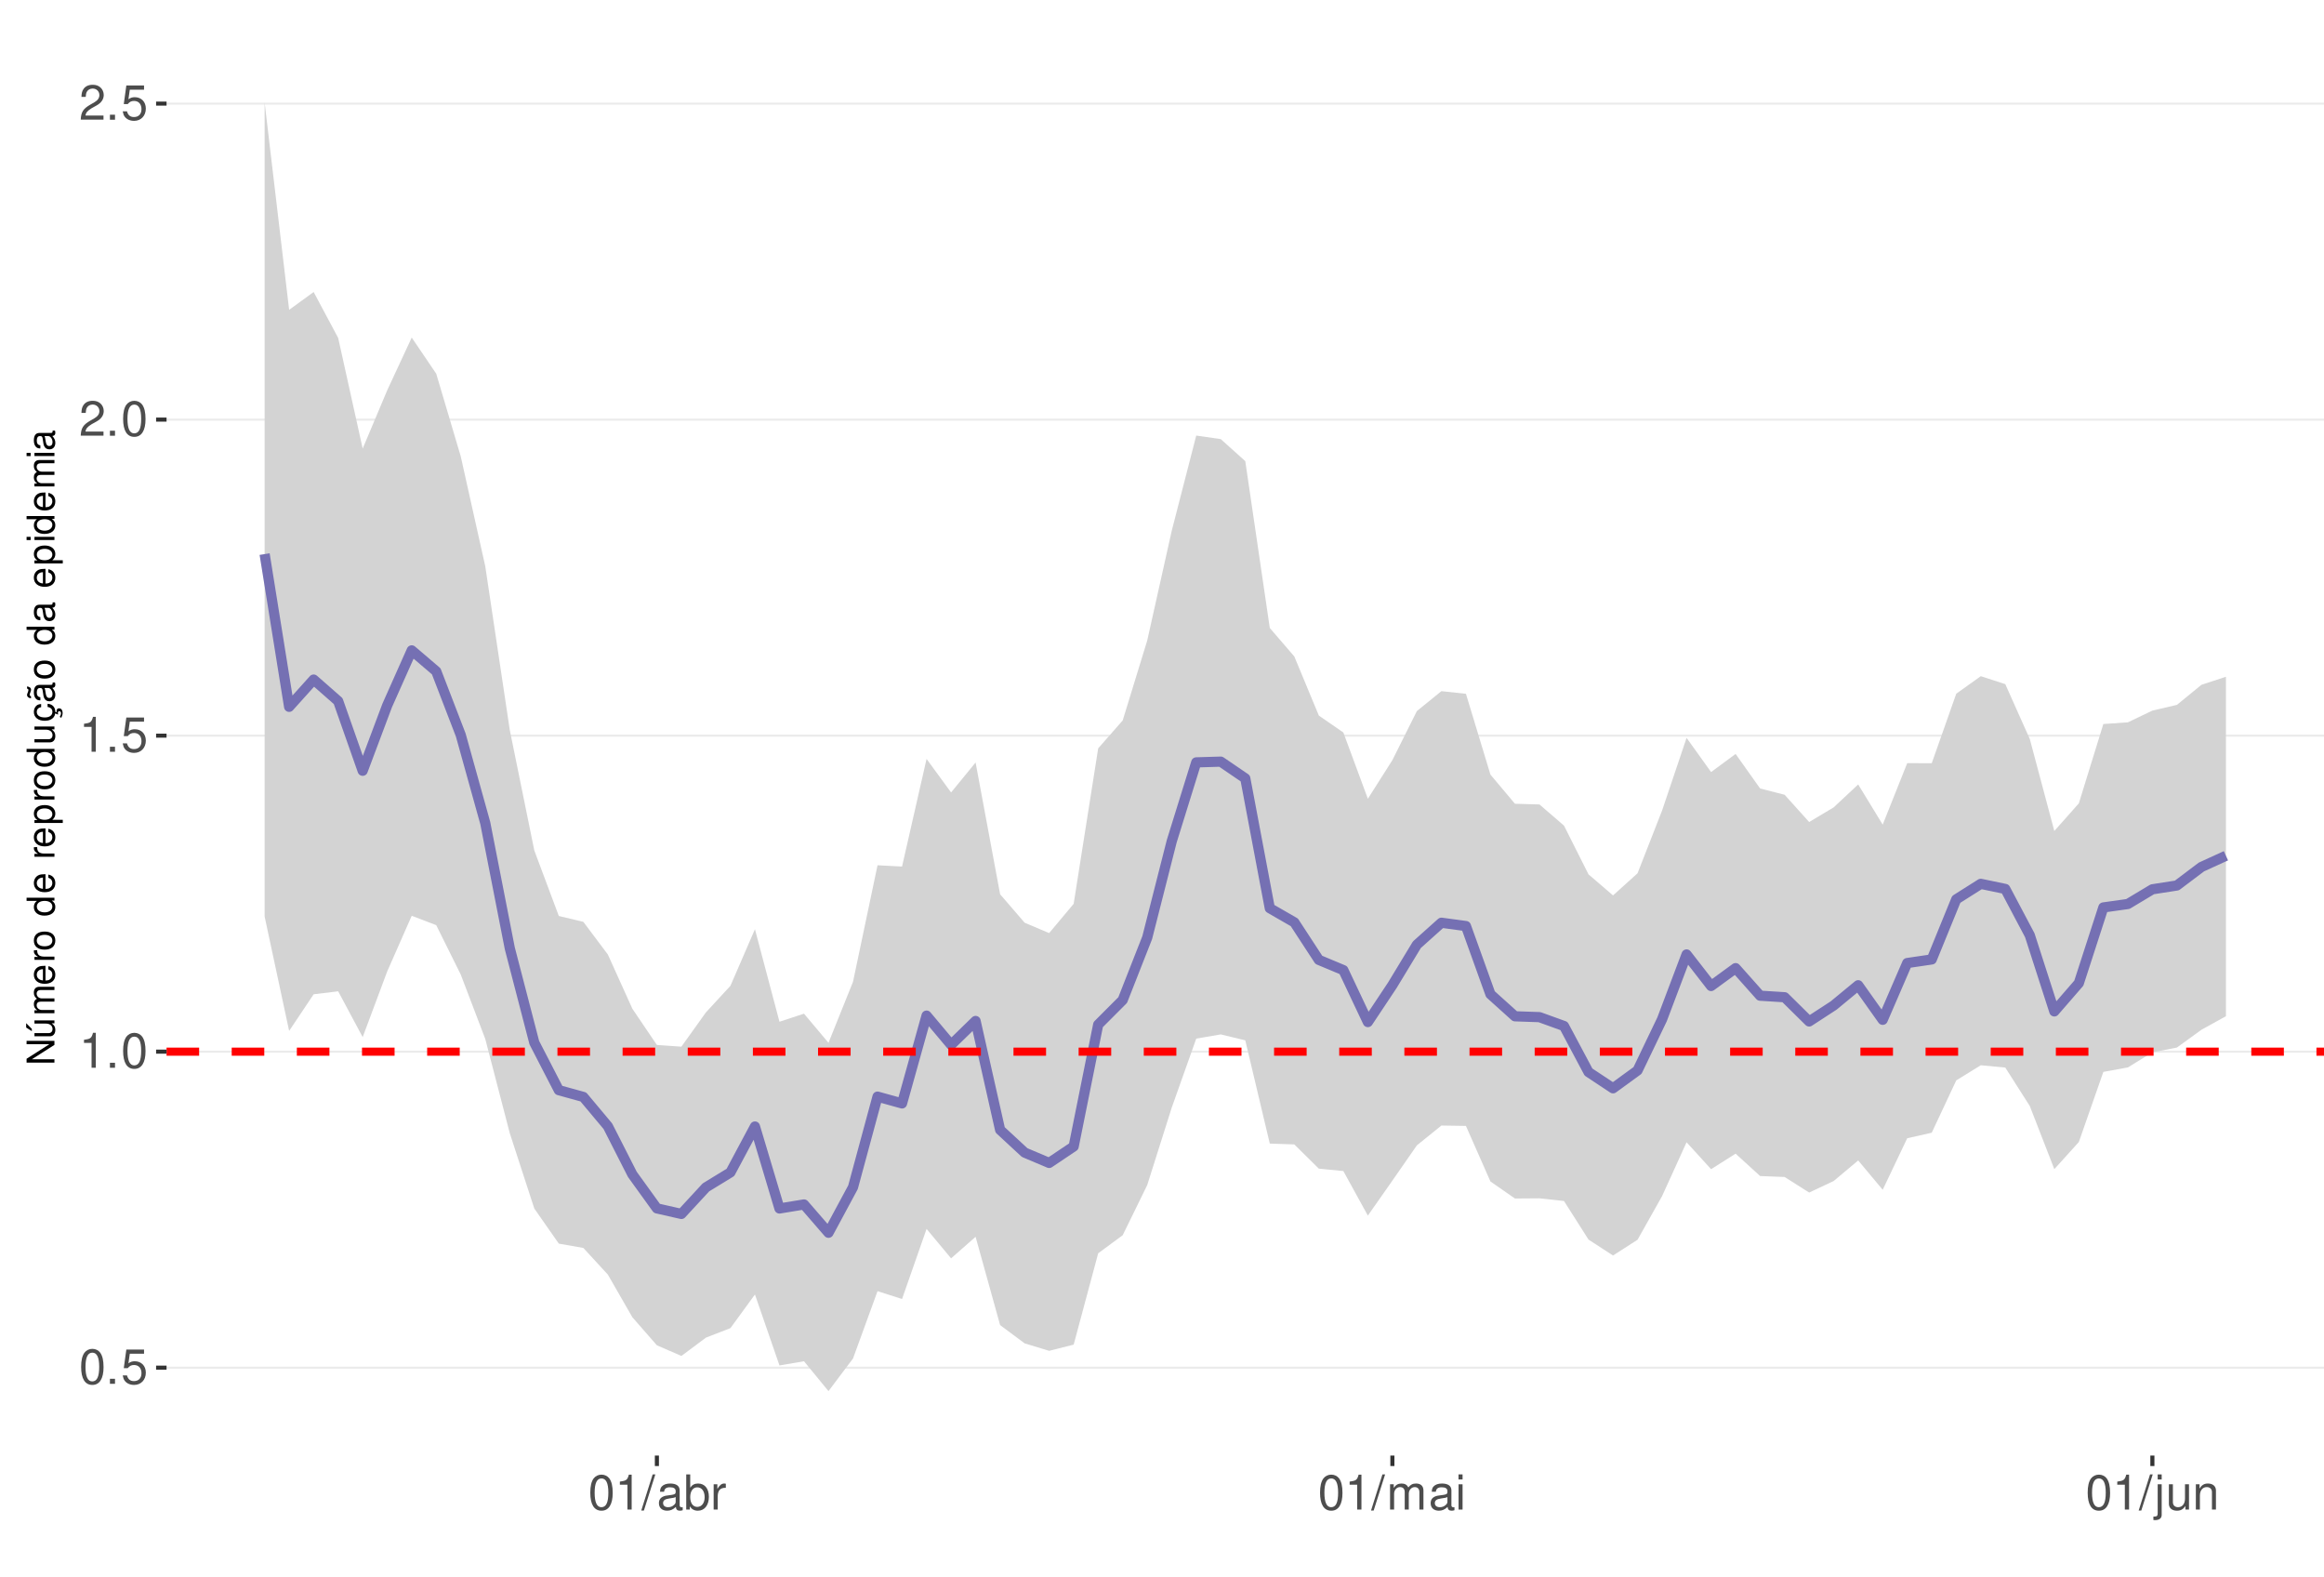
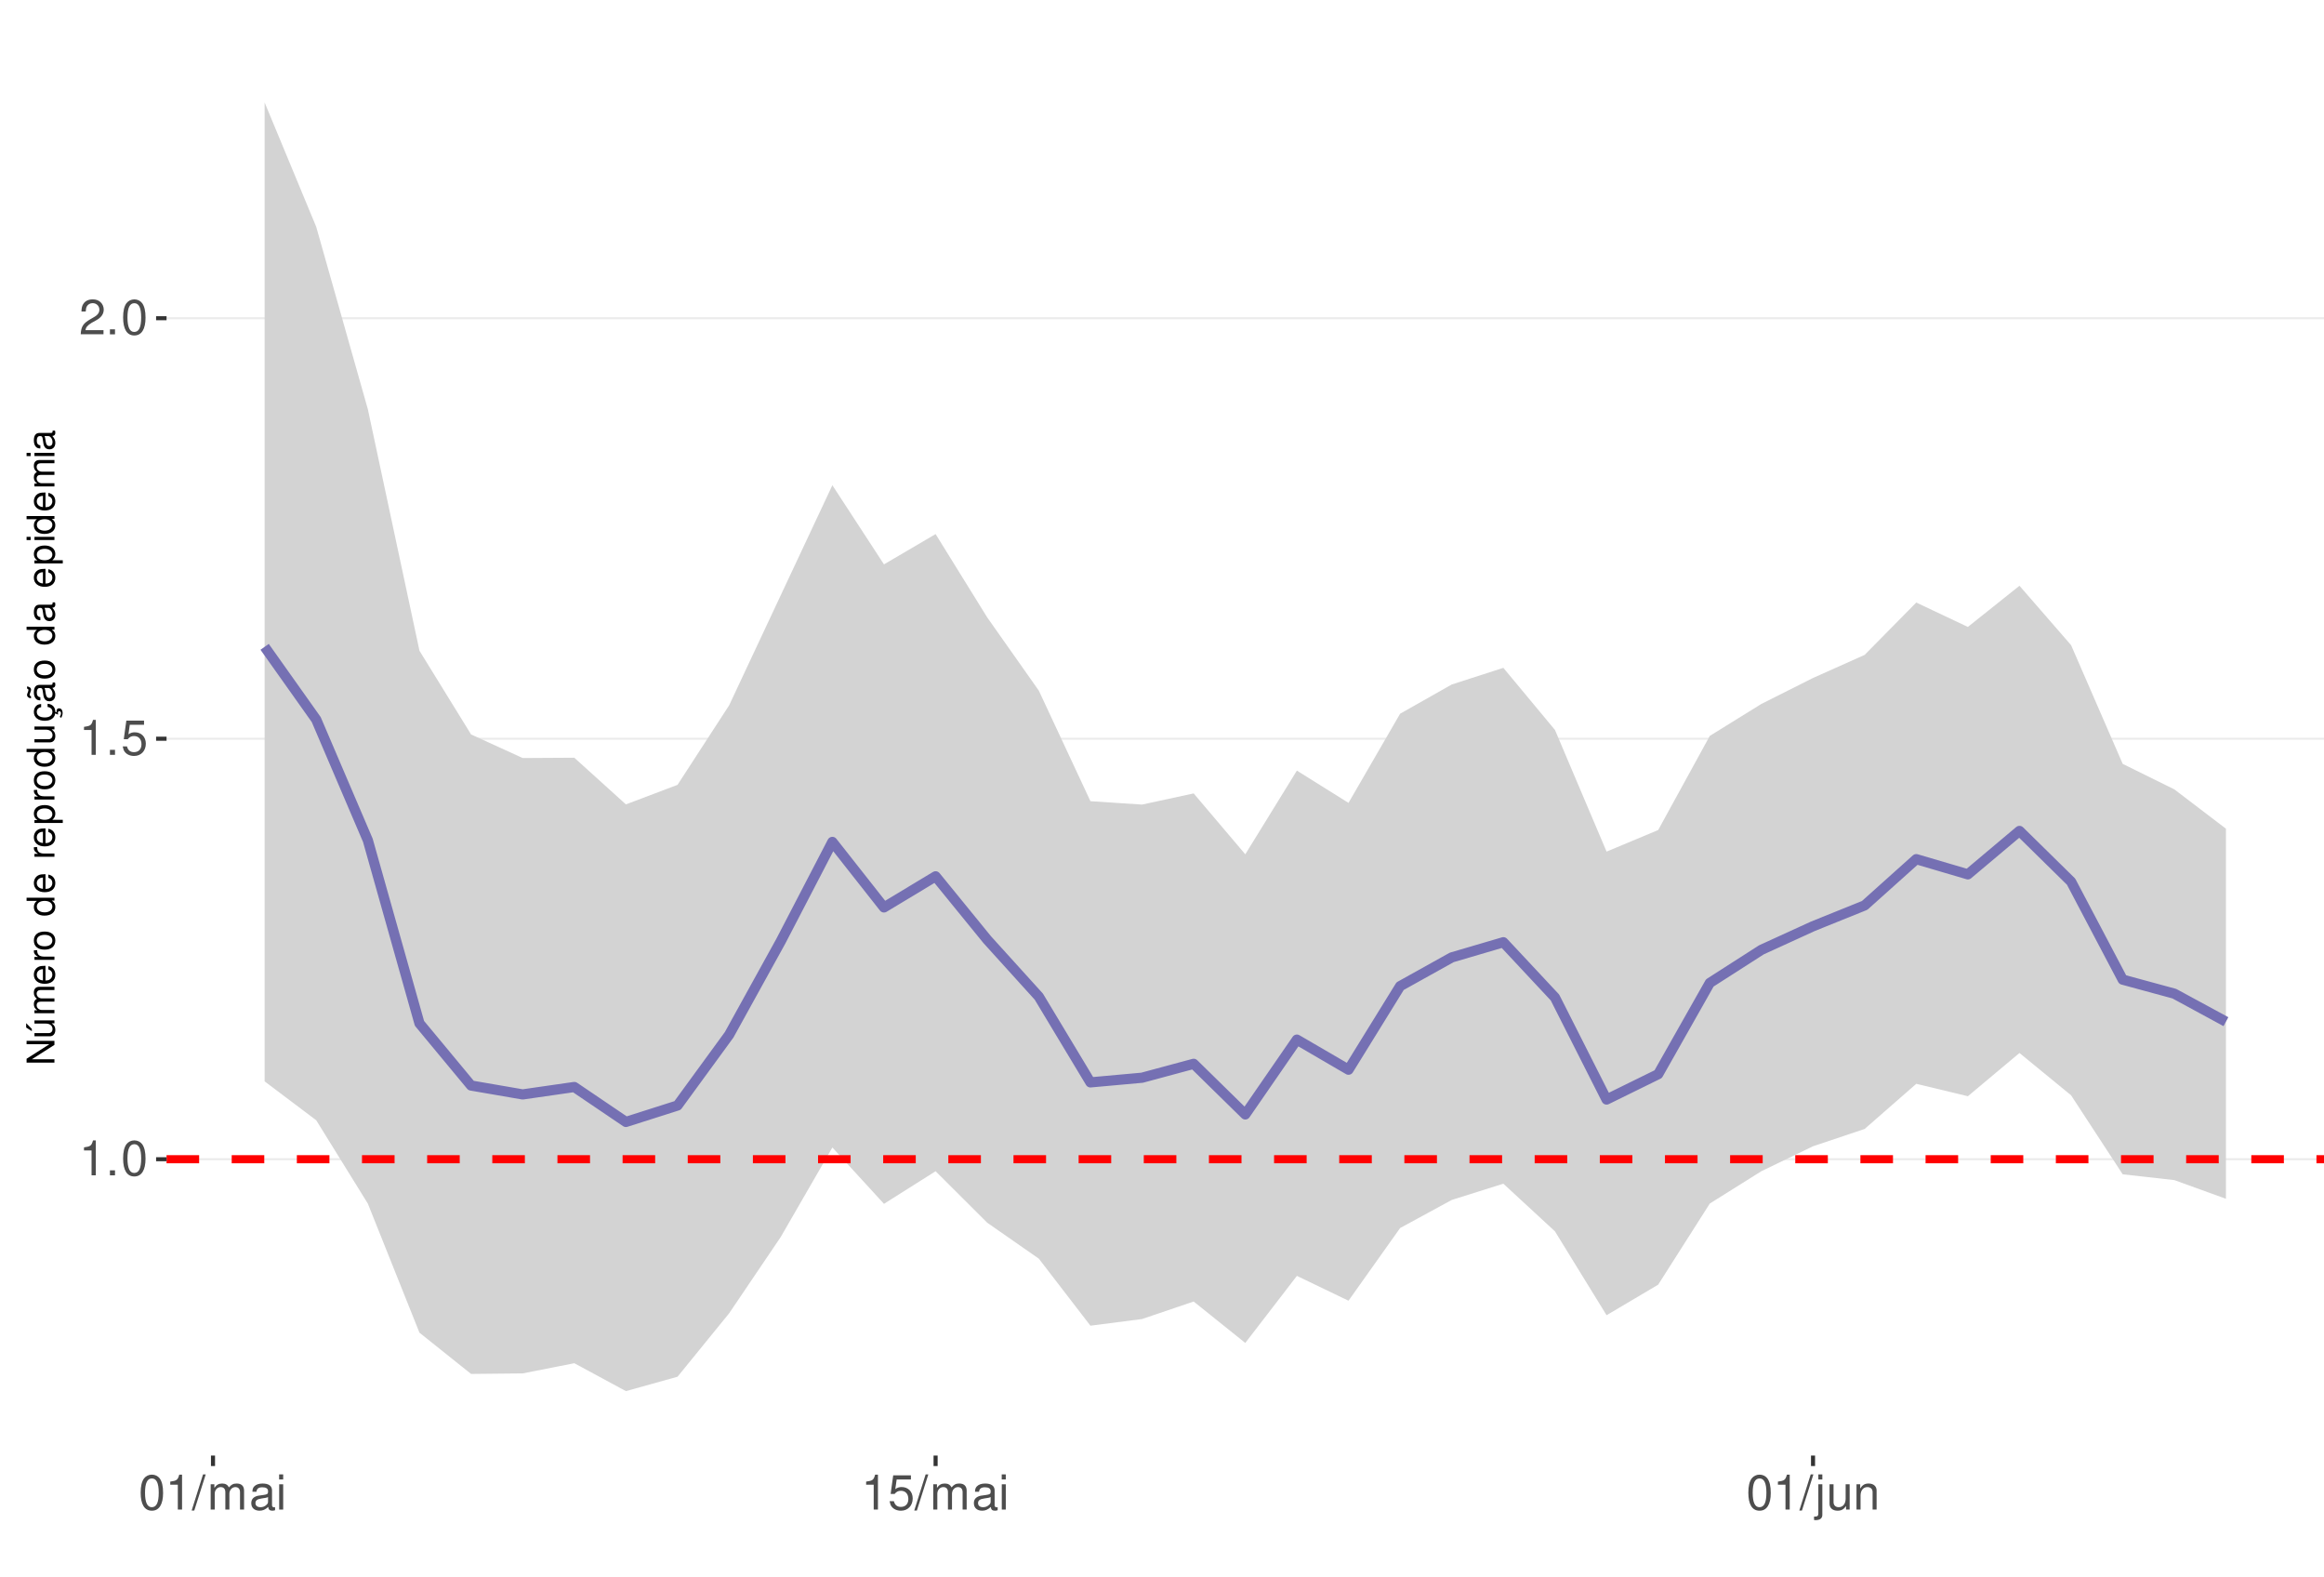
<svg xmlns="http://www.w3.org/2000/svg" xmlns:xlink="http://www.w3.org/1999/xlink" width="609pt" height="413pt" viewBox="0 0 609 413" version="1.1">
  <defs>
    <g>
      <symbol overflow="visible" id="glyph0-0">
        <path style="stroke:none;" d="" />
      </symbol>
      <symbol overflow="visible" id="glyph0-1">
-         <path style="stroke:none;" d="M 3.484 -9.156 C 2.641 -9.156 1.891 -8.766 1.422 -8.156 C 0.828 -7.344 0.547 -6.125 0.547 -4.422 C 0.547 -1.344 1.562 0.297 3.484 0.297 C 5.375 0.297 6.422 -1.344 6.422 -4.359 C 6.422 -6.125 6.141 -7.312 5.547 -8.156 C 5.078 -8.781 4.328 -9.156 3.484 -9.156 Z M 3.484 -8.156 C 4.688 -8.156 5.281 -6.938 5.281 -4.453 C 5.281 -1.844 4.703 -0.625 3.453 -0.625 C 2.281 -0.625 1.688 -1.891 1.688 -4.422 C 1.688 -6.938 2.281 -8.156 3.484 -8.156 Z M 3.484 -8.156 " />
+         <path style="stroke:none;" d="M 3.281 -6.516 L 3.281 0 L 4.391 0 L 4.391 -9.156 L 3.656 -9.156 C 3.266 -7.75 3.016 -7.562 1.297 -7.328 L 1.297 -6.516 Z M 3.281 -6.516 " />
      </symbol>
      <symbol overflow="visible" id="glyph0-2">
        <path style="stroke:none;" d="M 2.422 -1.312 L 1.094 -1.312 L 1.094 0 L 2.422 0 Z M 2.422 -1.312 " />
      </symbol>
      <symbol overflow="visible" id="glyph0-3">
+         <path style="stroke:none;" d="M 3.484 -9.156 C 2.641 -9.156 1.891 -8.766 1.422 -8.156 C 0.828 -7.344 0.547 -6.125 0.547 -4.422 C 0.547 -1.344 1.562 0.297 3.484 0.297 C 5.375 0.297 6.422 -1.344 6.422 -4.359 C 6.422 -6.125 6.141 -7.312 5.547 -8.156 C 5.078 -8.781 4.328 -9.156 3.484 -9.156 Z M 3.484 -8.156 C 4.688 -8.156 5.281 -6.938 5.281 -4.453 C 5.281 -1.844 4.703 -0.625 3.453 -0.625 C 2.281 -0.625 1.688 -1.891 1.688 -4.422 C 1.688 -6.938 2.281 -8.156 3.484 -8.156 Z M 3.484 -8.156 " />
+       </symbol>
+       <symbol overflow="visible" id="glyph0-4">
        <path style="stroke:none;" d="M 6.031 -8.969 L 1.391 -8.969 L 0.719 -4.094 L 1.75 -4.094 C 2.266 -4.703 2.703 -4.922 3.406 -4.922 C 4.609 -4.922 5.359 -4.094 5.359 -2.766 C 5.359 -1.484 4.609 -0.703 3.391 -0.703 C 2.422 -0.703 1.828 -1.188 1.562 -2.203 L 0.438 -2.203 C 0.594 -1.469 0.719 -1.109 0.984 -0.781 C 1.5 -0.094 2.406 0.297 3.422 0.297 C 5.234 0.297 6.5 -1.031 6.5 -2.922 C 6.5 -4.703 5.312 -5.906 3.594 -5.906 C 2.969 -5.906 2.453 -5.75 1.938 -5.359 L 2.297 -7.875 L 6.031 -7.875 Z M 6.031 -8.969 " />
-       </symbol>
-       <symbol overflow="visible" id="glyph0-4">
-         <path style="stroke:none;" d="M 3.281 -6.516 L 3.281 0 L 4.391 0 L 4.391 -9.156 L 3.656 -9.156 C 3.266 -7.75 3.016 -7.562 1.297 -7.328 L 1.297 -6.516 Z M 3.281 -6.516 " />
      </symbol>
      <symbol overflow="visible" id="glyph0-5">
        <path style="stroke:none;" d="M 6.406 -1.094 L 1.688 -1.094 C 1.797 -1.859 2.203 -2.344 3.297 -3.016 L 4.562 -3.719 C 5.828 -4.422 6.469 -5.359 6.469 -6.484 C 6.469 -7.234 6.156 -7.953 5.625 -8.438 C 5.094 -8.922 4.438 -9.156 3.594 -9.156 C 2.453 -9.156 1.609 -8.75 1.109 -7.953 C 0.797 -7.484 0.656 -6.906 0.625 -5.984 L 1.75 -5.984 C 1.781 -6.609 1.859 -6.969 2.016 -7.281 C 2.297 -7.828 2.891 -8.172 3.562 -8.172 C 4.562 -8.172 5.328 -7.438 5.328 -6.453 C 5.328 -5.719 4.906 -5.094 4.109 -4.625 L 2.953 -3.953 C 1.078 -2.875 0.531 -2.016 0.438 -0.016 L 6.406 -0.016 Z M 6.406 -1.094 " />
      </symbol>
      <symbol overflow="visible" id="glyph0-6">
        <path style="stroke:none;" d="M 2.891 -9.219 L -0.094 0.25 L 0.594 0.25 L 3.594 -9.219 Z M 2.891 -9.219 " />
      </symbol>
      <symbol overflow="visible" id="glyph0-7">
+         <path style="stroke:none;" d="M 0.891 -6.625 L 0.891 0 L 1.953 0 L 1.953 -4.156 C 1.953 -5.125 2.641 -5.891 3.5 -5.891 C 4.297 -5.891 4.734 -5.422 4.734 -4.562 L 4.734 0 L 5.797 0 L 5.797 -4.156 C 5.797 -5.125 6.5 -5.891 7.359 -5.891 C 8.125 -5.891 8.578 -5.406 8.578 -4.562 L 8.578 0 L 9.641 0 L 9.641 -4.969 C 9.641 -6.156 8.953 -6.828 7.719 -6.828 C 6.828 -6.828 6.297 -6.562 5.688 -5.812 C 5.297 -6.516 4.766 -6.828 3.891 -6.828 C 3.016 -6.828 2.422 -6.5 1.859 -5.688 L 1.859 -6.625 Z M 0.891 -6.625 " />
+       </symbol>
+       <symbol overflow="visible" id="glyph0-8">
        <path style="stroke:none;" d="M 6.766 -0.625 C 6.656 -0.594 6.609 -0.594 6.547 -0.594 C 6.172 -0.594 5.969 -0.781 5.969 -1.109 L 5.969 -5.016 C 5.969 -6.188 5.109 -6.828 3.484 -6.828 C 2.5 -6.828 1.734 -6.547 1.281 -6.047 C 0.969 -5.703 0.844 -5.328 0.828 -4.672 L 1.891 -4.672 C 1.969 -5.484 2.453 -5.844 3.438 -5.844 C 4.406 -5.844 4.922 -5.5 4.922 -4.859 L 4.922 -4.578 C 4.906 -4.125 4.688 -3.969 3.828 -3.844 C 2.328 -3.656 2.094 -3.609 1.703 -3.438 C 0.922 -3.109 0.531 -2.531 0.531 -1.672 C 0.531 -0.469 1.359 0.297 2.703 0.297 C 3.547 0.297 4.219 0 4.969 -0.688 C 5.031 0 5.359 0.297 6.047 0.297 C 6.281 0.297 6.422 0.266 6.766 0.172 Z M 4.922 -2.094 C 4.922 -1.734 4.828 -1.516 4.5 -1.234 C 4.078 -0.828 3.562 -0.625 2.938 -0.625 C 2.109 -0.625 1.625 -1.031 1.625 -1.703 C 1.625 -2.391 2.094 -2.75 3.234 -2.906 C 4.359 -3.062 4.562 -3.109 4.922 -3.281 Z M 4.922 -2.094 " />
      </symbol>
-       <symbol overflow="visible" id="glyph0-8">
-         <path style="stroke:none;" d="M 0.688 -9.219 L 0.688 0 L 1.625 0 L 1.625 -0.844 C 2.141 -0.078 2.812 0.297 3.734 0.297 C 5.484 0.297 6.625 -1.141 6.625 -3.344 C 6.625 -5.5 5.547 -6.828 3.781 -6.828 C 2.875 -6.828 2.234 -6.484 1.734 -5.734 L 1.734 -9.219 Z M 3.578 -5.828 C 4.766 -5.828 5.516 -4.812 5.516 -3.234 C 5.516 -1.719 4.734 -0.703 3.578 -0.703 C 2.453 -0.703 1.734 -1.703 1.734 -3.266 C 1.734 -4.828 2.453 -5.828 3.578 -5.828 Z M 3.578 -5.828 " />
-       </symbol>
      <symbol overflow="visible" id="glyph0-9">
-         <path style="stroke:none;" d="M 0.875 -6.625 L 0.875 0 L 1.938 0 L 1.938 -3.438 C 1.953 -5.031 2.609 -5.75 4.062 -5.703 L 4.062 -6.781 C 3.891 -6.812 3.781 -6.828 3.656 -6.828 C 2.969 -6.828 2.453 -6.422 1.844 -5.422 L 1.844 -6.625 Z M 0.875 -6.625 " />
+         <path style="stroke:none;" d="M 1.891 -6.625 L 0.844 -6.625 L 0.844 0 L 1.891 0 Z M 1.891 -9.219 L 0.828 -9.219 L 0.828 -7.891 L 1.891 -7.891 Z M 1.891 -9.219 " />
      </symbol>
      <symbol overflow="visible" id="glyph0-10">
-         <path style="stroke:none;" d="M 0.891 -6.625 L 0.891 0 L 1.953 0 L 1.953 -4.156 C 1.953 -5.125 2.641 -5.891 3.5 -5.891 C 4.297 -5.891 4.734 -5.422 4.734 -4.562 L 4.734 0 L 5.797 0 L 5.797 -4.156 C 5.797 -5.125 6.5 -5.891 7.359 -5.891 C 8.125 -5.891 8.578 -5.406 8.578 -4.562 L 8.578 0 L 9.641 0 L 9.641 -4.969 C 9.641 -6.156 8.953 -6.828 7.719 -6.828 C 6.828 -6.828 6.297 -6.562 5.688 -5.812 C 5.297 -6.516 4.766 -6.828 3.891 -6.828 C 3.016 -6.828 2.422 -6.5 1.859 -5.688 L 1.859 -6.625 Z M 0.891 -6.625 " />
+         <path style="stroke:none;" d="M 0.891 -6.625 L 0.891 0.969 C 0.891 1.625 0.688 1.828 0.031 1.828 C -0.047 1.828 -0.094 1.828 -0.234 1.828 L -0.234 2.719 C -0.094 2.75 -0.031 2.766 0.125 2.766 C 1.312 2.766 1.938 2.297 1.938 1.375 L 1.938 -6.625 Z M 1.938 -9.219 L 0.891 -9.219 L 0.891 -7.891 L 1.938 -7.891 Z M 1.938 -9.219 " />
      </symbol>
      <symbol overflow="visible" id="glyph0-11">
-         <path style="stroke:none;" d="M 1.891 -6.625 L 0.844 -6.625 L 0.844 0 L 1.891 0 Z M 1.891 -9.219 L 0.828 -9.219 L 0.828 -7.891 L 1.891 -7.891 Z M 1.891 -9.219 " />
+         <path style="stroke:none;" d="M 6.094 0 L 6.094 -6.625 L 5.047 -6.625 L 5.047 -2.875 C 5.047 -1.516 4.344 -0.625 3.234 -0.625 C 2.406 -0.625 1.875 -1.141 1.875 -1.938 L 1.875 -6.625 L 0.828 -6.625 L 0.828 -1.516 C 0.828 -0.422 1.641 0.297 2.938 0.297 C 3.906 0.297 4.531 -0.047 5.156 -0.922 L 5.156 0 Z M 6.094 0 " />
      </symbol>
      <symbol overflow="visible" id="glyph0-12">
-         <path style="stroke:none;" d="M 0.891 -6.625 L 0.891 0.969 C 0.891 1.625 0.688 1.828 0.031 1.828 C -0.047 1.828 -0.094 1.828 -0.234 1.828 L -0.234 2.719 C -0.094 2.75 -0.031 2.766 0.125 2.766 C 1.312 2.766 1.938 2.297 1.938 1.375 L 1.938 -6.625 Z M 1.938 -9.219 L 0.891 -9.219 L 0.891 -7.891 L 1.938 -7.891 Z M 1.938 -9.219 " />
-       </symbol>
-       <symbol overflow="visible" id="glyph0-13">
-         <path style="stroke:none;" d="M 6.094 0 L 6.094 -6.625 L 5.047 -6.625 L 5.047 -2.875 C 5.047 -1.516 4.344 -0.625 3.234 -0.625 C 2.406 -0.625 1.875 -1.141 1.875 -1.938 L 1.875 -6.625 L 0.828 -6.625 L 0.828 -1.516 C 0.828 -0.422 1.641 0.297 2.938 0.297 C 3.906 0.297 4.531 -0.047 5.156 -0.922 L 5.156 0 Z M 6.094 0 " />
-       </symbol>
-       <symbol overflow="visible" id="glyph0-14">
        <path style="stroke:none;" d="M 0.891 -6.625 L 0.891 0 L 1.953 0 L 1.953 -3.656 C 1.953 -5.016 2.656 -5.891 3.75 -5.891 C 4.578 -5.891 5.109 -5.391 5.109 -4.594 L 5.109 0 L 6.156 0 L 6.156 -5.016 C 6.156 -6.109 5.344 -6.828 4.062 -6.828 C 3.078 -6.828 2.438 -6.438 1.859 -5.516 L 1.859 -6.625 Z M 0.891 -6.625 " />
      </symbol>
      <symbol overflow="visible" id="glyph1-0">
        <path style="stroke:none;" d="" />
      </symbol>
      <symbol overflow="visible" id="glyph1-1">
        <path style="stroke:none;" d="M -7.297 -6.453 L -7.297 -5.578 L -1.328 -5.578 L -7.297 -1.766 L -7.297 -0.766 L 0 -0.766 L 0 -1.641 L -5.906 -1.641 L 0 -5.406 L 0 -6.453 Z M -7.297 -6.453 " />
      </symbol>
      <symbol overflow="visible" id="glyph1-2">
        <path style="stroke:none;" d="M 0 -4.812 L -5.234 -4.812 L -5.234 -3.984 L -2.266 -3.984 C -1.203 -3.984 -0.5 -3.438 -0.5 -2.562 C -0.5 -1.906 -0.906 -1.484 -1.531 -1.484 L -5.234 -1.484 L -5.234 -0.656 L -1.203 -0.656 C -0.328 -0.656 0.234 -1.297 0.234 -2.312 C 0.234 -3.094 -0.047 -3.578 -0.734 -4.062 L 0 -4.062 Z M -7.406 -2.953 L -5.922 -2 L -5.922 -2.594 L -7.406 -4.094 Z M -7.406 -2.953 " />
      </symbol>
      <symbol overflow="visible" id="glyph1-3">
        <path style="stroke:none;" d="M -5.234 -0.703 L 0 -0.703 L 0 -1.547 L -3.297 -1.547 C -4.047 -1.547 -4.656 -2.094 -4.656 -2.766 C -4.656 -3.391 -4.281 -3.734 -3.609 -3.734 L 0 -3.734 L 0 -4.578 L -3.297 -4.578 C -4.047 -4.578 -4.656 -5.125 -4.656 -5.812 C -4.656 -6.422 -4.266 -6.781 -3.609 -6.781 L 0 -6.781 L 0 -7.625 L -3.938 -7.625 C -4.875 -7.625 -5.391 -7.078 -5.391 -6.094 C -5.391 -5.406 -5.188 -4.984 -4.594 -4.484 C -5.156 -4.188 -5.391 -3.766 -5.391 -3.078 C -5.391 -2.375 -5.125 -1.906 -4.5 -1.469 L -5.234 -1.469 Z M -5.234 -0.703 " />
      </symbol>
      <symbol overflow="visible" id="glyph1-4">
        <path style="stroke:none;" d="M -2.344 -5.125 C -3.141 -5.125 -3.625 -5.062 -4.016 -4.922 C -4.875 -4.578 -5.391 -3.781 -5.391 -2.797 C -5.391 -1.344 -4.281 -0.406 -2.547 -0.406 C -0.812 -0.406 0.234 -1.297 0.234 -2.781 C 0.234 -3.984 -0.453 -4.812 -1.594 -5.016 L -1.594 -4.188 C -0.906 -3.953 -0.547 -3.484 -0.547 -2.812 C -0.547 -2.281 -0.781 -1.828 -1.219 -1.547 C -1.516 -1.344 -1.812 -1.281 -2.344 -1.266 Z M -3.016 -1.297 C -3.984 -1.359 -4.625 -1.953 -4.625 -2.797 C -4.625 -3.641 -3.953 -4.234 -3.016 -4.234 Z M -3.016 -1.297 " />
      </symbol>
      <symbol overflow="visible" id="glyph1-5">
        <path style="stroke:none;" d="M -5.234 -0.688 L 0 -0.688 L 0 -1.531 L -2.719 -1.531 C -3.984 -1.547 -4.547 -2.062 -4.516 -3.203 L -5.359 -3.203 C -5.375 -3.062 -5.391 -2.984 -5.391 -2.891 C -5.391 -2.344 -5.062 -1.938 -4.297 -1.453 L -5.234 -1.453 Z M -5.234 -0.688 " />
      </symbol>
      <symbol overflow="visible" id="glyph1-6">
        <path style="stroke:none;" d="M -5.391 -2.719 C -5.391 -1.234 -4.344 -0.359 -2.578 -0.359 C -0.812 -0.359 0.234 -1.234 0.234 -2.734 C 0.234 -4.203 -0.812 -5.094 -2.547 -5.094 C -4.359 -5.094 -5.391 -4.234 -5.391 -2.719 Z M -4.625 -2.734 C -4.625 -3.672 -3.844 -4.234 -2.547 -4.234 C -1.312 -4.234 -0.547 -3.656 -0.547 -2.734 C -0.547 -1.797 -1.312 -1.234 -2.578 -1.234 C -3.844 -1.234 -4.625 -1.797 -4.625 -2.734 Z M -4.625 -2.734 " />
      </symbol>
      <symbol overflow="visible" id="glyph1-7">
        <path style="stroke:none;" d="" />
      </symbol>
      <symbol overflow="visible" id="glyph1-8">
        <path style="stroke:none;" d="M -7.297 -4.953 L -7.297 -4.125 L -4.578 -4.125 C -5.109 -3.766 -5.391 -3.203 -5.391 -2.516 C -5.391 -1.156 -4.297 -0.266 -2.625 -0.266 C -0.859 -0.266 0.234 -1.125 0.234 -2.547 C 0.234 -3.266 -0.047 -3.766 -0.688 -4.203 L 0 -4.203 L 0 -4.953 Z M -4.609 -2.656 C -4.609 -3.547 -3.812 -4.125 -2.562 -4.125 C -1.344 -4.125 -0.547 -3.547 -0.547 -2.656 C -0.547 -1.734 -1.359 -1.125 -2.578 -1.125 C -3.797 -1.125 -4.609 -1.734 -4.609 -2.656 Z M -4.609 -2.656 " />
      </symbol>
      <symbol overflow="visible" id="glyph1-9">
        <path style="stroke:none;" d="M 2.188 -0.547 L 2.188 -1.375 L -0.547 -1.375 C -0.016 -1.812 0.234 -2.312 0.234 -2.984 C 0.234 -4.344 -0.859 -5.234 -2.531 -5.234 C -4.297 -5.234 -5.391 -4.375 -5.391 -2.984 C -5.391 -2.266 -5.062 -1.703 -4.453 -1.312 L -5.234 -1.312 L -5.234 -0.547 Z M -4.609 -2.844 C -4.609 -3.766 -3.797 -4.359 -2.547 -4.359 C -1.359 -4.359 -0.547 -3.75 -0.547 -2.844 C -0.547 -1.953 -1.344 -1.375 -2.578 -1.375 C -3.812 -1.375 -4.609 -1.953 -4.609 -2.844 Z M -4.609 -2.844 " />
      </symbol>
      <symbol overflow="visible" id="glyph1-10">
        <path style="stroke:none;" d="M 0 -4.812 L -5.234 -4.812 L -5.234 -3.984 L -2.266 -3.984 C -1.203 -3.984 -0.5 -3.438 -0.5 -2.562 C -0.5 -1.906 -0.906 -1.484 -1.531 -1.484 L -5.234 -1.484 L -5.234 -0.656 L -1.203 -0.656 C -0.328 -0.656 0.234 -1.297 0.234 -2.312 C 0.234 -3.094 -0.047 -3.578 -0.734 -4.062 L 0 -4.062 Z M 0 -4.812 " />
      </symbol>
      <symbol overflow="visible" id="glyph1-11">
        <path style="stroke:none;" d="M 0.234 -2.641 C 0.234 -3.875 -0.547 -4.703 -1.797 -4.766 L -1.797 -3.938 C -0.953 -3.797 -0.531 -3.359 -0.531 -2.656 C -0.531 -1.734 -1.281 -1.188 -2.516 -1.188 C -3.844 -1.188 -4.625 -1.719 -4.625 -2.625 C -4.625 -3.328 -4.203 -3.766 -3.484 -3.875 L -3.484 -4.703 C -3.984 -4.672 -4.312 -4.562 -4.609 -4.359 C -5.094 -4 -5.391 -3.375 -5.391 -2.641 C -5.391 -1.219 -4.266 -0.312 -2.531 -0.312 C -1.469 -0.312 -0.625 -0.672 -0.156 -1.312 C 0.047 -1.594 0.125 -1.812 0.203 -2.25 L 0.922 -1.938 L 0.984 -2.062 C 0.938 -2.188 0.906 -2.25 0.906 -2.375 C 0.906 -2.656 1.047 -2.828 1.281 -2.828 C 1.547 -2.828 1.734 -2.594 1.734 -2.297 C 1.734 -2.031 1.672 -1.844 1.438 -1.406 L 1.406 -1.312 L 1.812 -1.094 C 2.078 -1.75 2.141 -1.953 2.141 -2.344 C 2.141 -3.109 1.781 -3.578 1.203 -3.578 C 0.781 -3.578 0.547 -3.297 0.547 -2.797 C 0.547 -2.703 0.547 -2.641 0.562 -2.516 Z M 0.234 -2.641 " />
      </symbol>
      <symbol overflow="visible" id="glyph1-12">
        <path style="stroke:none;" d="M -0.484 -5.344 C -0.469 -5.266 -0.469 -5.219 -0.469 -5.172 C -0.469 -4.875 -0.625 -4.719 -0.875 -4.719 L -3.953 -4.719 C -4.891 -4.719 -5.391 -4.047 -5.391 -2.75 C -5.391 -1.984 -5.172 -1.375 -4.781 -1.016 C -4.516 -0.766 -4.203 -0.672 -3.688 -0.656 L -3.688 -1.484 C -4.328 -1.562 -4.625 -1.938 -4.625 -2.719 C -4.625 -3.484 -4.344 -3.891 -3.844 -3.891 L -3.625 -3.891 C -3.266 -3.875 -3.125 -3.703 -3.047 -3.016 C -2.891 -1.844 -2.844 -1.656 -2.719 -1.344 C -2.453 -0.734 -2 -0.422 -1.312 -0.422 C -0.375 -0.422 0.234 -1.078 0.234 -2.141 C 0.234 -2.797 0 -3.328 -0.547 -3.922 C 0 -3.984 0.234 -4.234 0.234 -4.781 C 0.234 -4.953 0.203 -5.062 0.141 -5.344 Z M -1.656 -3.891 C -1.375 -3.891 -1.203 -3.812 -0.969 -3.562 C -0.656 -3.219 -0.5 -2.812 -0.5 -2.312 C -0.5 -1.672 -0.812 -1.297 -1.344 -1.297 C -1.891 -1.297 -2.172 -1.656 -2.297 -2.547 C -2.422 -3.438 -2.453 -3.609 -2.594 -3.891 Z M -7.172 -3.75 C -6.922 -3.672 -6.812 -3.547 -6.812 -3.375 C -6.812 -3.25 -6.875 -2.984 -6.984 -2.734 C -7.156 -2.312 -7.172 -2.25 -7.172 -2.047 C -7.172 -1.594 -6.797 -1.297 -6.141 -1.188 L -6.141 -1.766 C -6.375 -1.812 -6.5 -1.938 -6.5 -2.094 C -6.5 -2.203 -6.469 -2.344 -6.375 -2.578 C -6.156 -3.156 -6.125 -3.234 -6.125 -3.438 C -6.125 -3.922 -6.484 -4.219 -7.172 -4.312 Z M -7.172 -3.75 " />
      </symbol>
      <symbol overflow="visible" id="glyph1-13">
        <path style="stroke:none;" d="M -0.484 -5.344 C -0.469 -5.266 -0.469 -5.219 -0.469 -5.172 C -0.469 -4.875 -0.625 -4.719 -0.875 -4.719 L -3.953 -4.719 C -4.891 -4.719 -5.391 -4.047 -5.391 -2.75 C -5.391 -1.984 -5.172 -1.375 -4.781 -1.016 C -4.516 -0.766 -4.203 -0.672 -3.688 -0.656 L -3.688 -1.484 C -4.328 -1.562 -4.625 -1.938 -4.625 -2.719 C -4.625 -3.484 -4.344 -3.891 -3.844 -3.891 L -3.625 -3.891 C -3.266 -3.875 -3.125 -3.703 -3.047 -3.016 C -2.891 -1.844 -2.844 -1.656 -2.719 -1.344 C -2.453 -0.734 -2 -0.422 -1.312 -0.422 C -0.375 -0.422 0.234 -1.078 0.234 -2.141 C 0.234 -2.797 0 -3.328 -0.547 -3.922 C 0 -3.984 0.234 -4.234 0.234 -4.781 C 0.234 -4.953 0.203 -5.062 0.141 -5.344 Z M -1.656 -3.891 C -1.375 -3.891 -1.203 -3.812 -0.969 -3.562 C -0.656 -3.219 -0.5 -2.812 -0.5 -2.312 C -0.5 -1.672 -0.812 -1.297 -1.344 -1.297 C -1.891 -1.297 -2.172 -1.656 -2.297 -2.547 C -2.422 -3.438 -2.453 -3.609 -2.594 -3.891 Z M -1.656 -3.891 " />
      </symbol>
      <symbol overflow="visible" id="glyph1-14">
        <path style="stroke:none;" d="M -5.234 -1.5 L -5.234 -0.672 L 0 -0.672 L 0 -1.5 Z M -7.297 -1.5 L -7.297 -0.656 L -6.234 -0.656 L -6.234 -1.5 Z M -7.297 -1.5 " />
      </symbol>
    </g>
    <clipPath id="clip1">
      <path d="M 43.645 9.961 L 609 9.961 L 609 381.328 L 43.645 381.328 Z M 43.645 9.961 " />
    </clipPath>
    <clipPath id="clip2">
-       <path d="M 43.645 358 L 609 358 L 609 359 L 43.645 359 Z M 43.645 358 " />
+       <path d="M 43.645 303 L 609 303 L 609 304 L 43.645 304 Z M 43.645 303 " />
    </clipPath>
    <clipPath id="clip3">
-       <path d="M 43.645 275 L 609 275 L 609 276 L 43.645 276 Z M 43.645 275 " />
+       <path d="M 43.645 193 L 609 193 L 609 194 L 43.645 194 Z M 43.645 193 " />
    </clipPath>
    <clipPath id="clip4">
-       <path d="M 43.645 192 L 609 192 L 609 193 L 43.645 193 Z M 43.645 192 " />
+       <path d="M 43.645 83 L 609 83 L 609 84 L 43.645 84 Z M 43.645 83 " />
    </clipPath>
    <clipPath id="clip5">
-       <path d="M 43.645 109 L 609 109 L 609 111 L 43.645 111 Z M 43.645 109 " />
-     </clipPath>
-     <clipPath id="clip6">
-       <path d="M 43.645 26 L 609 26 L 609 28 L 43.645 28 Z M 43.645 26 " />
-     </clipPath>
-     <clipPath id="clip7">
-       <path d="M 43.645 274 L 609 274 L 609 277 L 43.645 277 Z M 43.645 274 " />
+       <path d="M 43.645 302 L 609 302 L 609 305 L 43.645 305 Z M 43.645 302 " />
    </clipPath>
  </defs>
  <g id="surface167">
    <rect x="0" y="0" width="609" height="413" style="fill:rgb(100%,100%,100%);fill-opacity:1;stroke:none;" />
    <rect x="0" y="0" width="609" height="413" style="fill:rgb(100%,100%,100%);fill-opacity:1;stroke:none;" />
    <path style="fill:none;stroke-width:1.067;stroke-linecap:round;stroke-linejoin:round;stroke:rgb(100%,100%,100%);stroke-opacity:1;stroke-miterlimit:10;" d="M 0 413 L 609 413 L 609 0 L 0 0 Z M 0 413 " />
    <g clip-path="url(#clip1)" clip-rule="nonzero">
      <path style=" stroke:none;fill-rule:nonzero;fill:rgb(100%,100%,100%);fill-opacity:1;" d="M 43.645 381.328 L 609 381.328 L 609 9.961 L 43.645 9.961 Z M 43.645 381.328 " />
    </g>
    <g clip-path="url(#clip2)" clip-rule="nonzero">
-       <path style="fill:none;stroke-width:0.533;stroke-linecap:butt;stroke-linejoin:round;stroke:rgb(92.157%,92.157%,92.157%);stroke-opacity:1;stroke-miterlimit:10;" d="M 43.645 358.309 L 609 358.309 " />
+       <path style="fill:none;stroke-width:0.533;stroke-linecap:butt;stroke-linejoin:round;stroke:rgb(92.157%,92.157%,92.157%);stroke-opacity:1;stroke-miterlimit:10;" d="M 43.645 303.695 L 609 303.695 " />
    </g>
    <g clip-path="url(#clip3)" clip-rule="nonzero">
-       <path style="fill:none;stroke-width:0.533;stroke-linecap:butt;stroke-linejoin:round;stroke:rgb(92.157%,92.157%,92.157%);stroke-opacity:1;stroke-miterlimit:10;" d="M 43.645 275.516 L 609 275.516 " />
+       <path style="fill:none;stroke-width:0.533;stroke-linecap:butt;stroke-linejoin:round;stroke:rgb(92.157%,92.157%,92.157%);stroke-opacity:1;stroke-miterlimit:10;" d="M 43.645 193.531 L 609 193.531 " />
    </g>
    <g clip-path="url(#clip4)" clip-rule="nonzero">
-       <path style="fill:none;stroke-width:0.533;stroke-linecap:butt;stroke-linejoin:round;stroke:rgb(92.157%,92.157%,92.157%);stroke-opacity:1;stroke-miterlimit:10;" d="M 43.645 192.727 L 609 192.727 " />
-     </g>
+       <path style="fill:none;stroke-width:0.533;stroke-linecap:butt;stroke-linejoin:round;stroke:rgb(92.157%,92.157%,92.157%);stroke-opacity:1;stroke-miterlimit:10;" d="M 43.645 83.367 L 609 83.367 " />
+     </g>
+     <path style=" stroke:none;fill-rule:nonzero;fill:rgb(82.745%,82.745%,82.745%);fill-opacity:1;" d="M 69.344 26.844 L 82.867 59.434 L 96.395 107.211 L 109.918 170.473 L 123.445 192.414 L 136.969 198.59 L 150.496 198.508 L 164.02 210.738 L 177.547 205.613 L 191.07 184.777 L 204.594 155.945 L 218.121 127.121 L 231.645 147.855 L 245.172 139.918 L 258.695 161.746 L 272.223 180.934 L 285.746 209.895 L 299.273 210.785 L 312.797 207.859 L 326.324 223.812 L 339.848 201.883 L 353.371 210.34 L 366.898 186.977 L 380.422 179.328 L 393.949 174.961 L 407.473 191.23 L 421 223.105 L 434.523 217.453 L 448.051 192.789 L 461.574 184.414 L 475.102 177.617 L 488.625 171.57 L 502.152 157.855 L 515.676 164.246 L 529.199 153.457 L 542.727 169.02 L 556.25 200.121 L 569.777 206.797 L 583.301 217.102 L 583.301 314.059 L 569.777 309.164 L 556.25 307.648 L 542.727 286.953 L 529.199 275.863 L 515.676 287.191 L 502.152 283.941 L 488.625 295.766 L 475.102 300.297 L 461.574 306.828 L 448.051 315.305 L 434.523 336.559 L 421 344.566 L 407.473 322.59 L 393.949 310.105 L 380.422 314.367 L 366.898 321.723 L 353.371 340.762 L 339.848 334.258 L 326.324 351.828 L 312.797 340.973 L 299.273 345.562 L 285.746 347.309 L 272.223 329.746 L 258.695 320.324 L 245.172 306.84 L 231.645 315.383 L 218.121 300.625 L 204.594 324.062 L 191.07 344.059 L 177.547 360.676 L 164.02 364.449 L 150.496 357.137 L 136.969 359.805 L 123.445 359.945 L 109.918 349.137 L 96.395 315.328 L 82.867 293.488 L 69.344 283.301 Z M 69.344 26.844 " />
+     <path style="fill:none;stroke-width:2.667;stroke-linecap:butt;stroke-linejoin:round;stroke:rgb(45.882%,43.922%,70.196%);stroke-opacity:1;stroke-miterlimit:10;" d="M 69.344 169.457 L 82.867 188.516 L 96.395 220.148 L 109.918 268.094 L 123.445 284.391 L 136.969 286.719 L 150.496 284.773 L 164.02 293.93 L 177.547 289.621 L 191.07 271.098 L 204.594 246.609 L 218.121 220.566 L 231.645 237.73 L 245.172 229.578 L 258.695 246.168 L 272.223 261.102 L 285.746 283.566 L 299.273 282.344 L 312.797 278.699 L 326.324 291.961 L 339.848 272.363 L 353.371 280.242 L 366.898 258.355 L 380.422 250.824 L 393.949 246.848 L 407.473 261.32 L 421 288.059 L 434.523 281.414 L 448.051 257.508 L 461.574 248.84 L 475.102 242.656 L 488.625 237.203 L 502.152 225.082 L 515.676 229.062 L 529.199 217.688 L 542.727 230.98 L 556.25 256.648 L 569.777 260.324 L 583.301 267.66 " />
    <g clip-path="url(#clip5)" clip-rule="nonzero">
-       <path style="fill:none;stroke-width:0.533;stroke-linecap:butt;stroke-linejoin:round;stroke:rgb(92.157%,92.157%,92.157%);stroke-opacity:1;stroke-miterlimit:10;" d="M 43.645 109.934 L 609 109.934 " />
-     </g>
-     <g clip-path="url(#clip6)" clip-rule="nonzero">
-       <path style="fill:none;stroke-width:0.533;stroke-linecap:butt;stroke-linejoin:round;stroke:rgb(92.157%,92.157%,92.157%);stroke-opacity:1;stroke-miterlimit:10;" d="M 43.645 27.145 L 609 27.145 " />
-     </g>
-     <path style=" stroke:none;fill-rule:nonzero;fill:rgb(82.745%,82.745%,82.745%);fill-opacity:1;" d="M 69.344 26.844 L 75.766 81.172 L 82.191 76.504 L 88.617 88.531 L 95.039 117.516 L 101.465 102.262 L 107.891 88.434 L 114.312 97.902 L 120.738 119.566 L 127.164 148.363 L 133.59 191.266 L 140.012 222.801 L 146.438 239.973 L 152.863 241.508 L 159.285 250.062 L 165.711 264.27 L 172.137 273.766 L 178.559 274.207 L 184.984 265.23 L 191.41 258.262 L 197.832 243.441 L 204.258 267.676 L 210.684 265.562 L 217.105 273.195 L 223.531 257.211 L 229.957 226.684 L 236.379 227.02 L 242.805 198.824 L 249.23 207.609 L 255.652 199.762 L 262.078 234.281 L 268.504 241.734 L 274.926 244.453 L 281.352 236.785 L 287.777 196.059 L 294.199 188.742 L 300.625 167.82 L 307.051 139.051 L 313.473 114.113 L 319.898 115.039 L 326.324 120.812 L 332.746 164.523 L 339.172 171.98 L 345.598 187.465 L 352.02 191.895 L 358.445 209.266 L 364.871 199.141 L 371.293 186.281 L 377.719 181.07 L 384.145 181.762 L 390.566 202.934 L 396.992 210.57 L 403.418 210.754 L 409.84 216.297 L 416.266 229.066 L 422.691 234.582 L 429.113 228.789 L 435.539 212.367 L 441.965 193.309 L 448.387 202.266 L 454.812 197.52 L 461.238 206.57 L 467.66 208.215 L 474.086 215.355 L 480.512 211.516 L 486.934 205.512 L 493.359 216.039 L 499.785 199.926 L 506.207 199.953 L 512.633 181.742 L 519.059 177.148 L 525.48 179.23 L 531.906 193.613 L 538.332 217.703 L 544.754 210.465 L 551.18 189.676 L 557.605 189.242 L 564.027 186.164 L 570.453 184.664 L 576.879 179.41 L 583.301 177.297 L 583.301 266.227 L 576.879 269.781 L 570.453 274.438 L 564.027 275.699 L 557.605 279.645 L 551.18 280.816 L 544.754 299.191 L 538.332 306.293 L 531.906 289.762 L 525.48 279.68 L 519.059 279.078 L 512.633 283.043 L 506.207 296.75 L 499.785 298.199 L 493.359 311.699 L 486.934 304.016 L 480.512 309.402 L 474.086 312.426 L 467.66 308.348 L 461.238 308.102 L 454.812 302.238 L 448.387 306.309 L 441.965 299.25 L 435.539 313.371 L 429.113 324.793 L 422.691 328.918 L 416.266 324.746 L 409.84 314.641 L 403.418 313.941 L 396.992 313.988 L 390.566 309.523 L 384.145 294.969 L 377.719 294.871 L 371.293 300.059 L 364.871 309.297 L 358.445 318.461 L 352.02 306.793 L 345.598 306.164 L 339.172 299.816 L 332.746 299.598 L 326.324 272.551 L 319.898 270.996 L 313.473 272.098 L 307.051 290.172 L 300.625 310.477 L 294.199 323.605 L 287.777 328.34 L 281.352 352.266 L 274.926 353.895 L 268.504 351.934 L 262.078 347.148 L 255.652 324.02 L 249.23 329.664 L 242.805 321.949 L 236.379 340.312 L 229.957 338.262 L 223.531 355.898 L 217.105 364.449 L 210.684 356.625 L 204.258 357.719 L 197.832 339.129 L 191.41 347.945 L 184.984 350.438 L 178.559 355.234 L 172.137 352.445 L 165.711 345.094 L 159.285 333.918 L 152.863 326.938 L 146.438 325.809 L 140.012 316.613 L 133.59 296.887 L 127.164 272.18 L 120.738 255.32 L 114.312 242.371 L 107.891 239.918 L 101.465 254.5 L 95.039 271.707 L 88.617 259.703 L 82.191 260.484 L 75.766 270.082 L 69.344 240.105 Z M 69.344 26.844 " />
-     <path style="fill:none;stroke-width:2.667;stroke-linecap:butt;stroke-linejoin:round;stroke:rgb(45.882%,43.922%,70.196%);stroke-opacity:1;stroke-miterlimit:10;" d="M 69.344 145.164 L 75.766 185.176 L 82.191 178.035 L 88.617 183.676 L 95.039 201.926 L 101.465 184.812 L 107.891 170.387 L 114.312 175.871 L 120.738 192.555 L 127.164 215.633 L 133.59 248.438 L 140.012 273.152 L 146.438 285.605 L 152.863 287.379 L 159.285 295.047 L 165.711 307.672 L 172.137 316.574 L 178.559 318.031 L 184.984 311.074 L 191.41 307.145 L 197.832 295.125 L 204.258 316.598 L 210.684 315.547 L 217.105 322.961 L 223.531 311.027 L 229.957 287.297 L 236.379 289.078 L 242.805 266.074 L 249.23 273.73 L 255.652 267.477 L 262.078 296.004 L 268.504 301.953 L 274.926 304.668 L 281.352 300.355 L 287.777 268.43 L 294.199 261.996 L 300.625 245.645 L 307.051 220.387 L 313.473 199.727 L 319.898 199.535 L 326.324 203.918 L 332.746 237.934 L 339.172 241.633 L 345.598 251.469 L 352.02 254.152 L 358.445 267.762 L 364.871 258.098 L 371.293 247.496 L 377.719 241.742 L 384.145 242.609 L 390.566 260.461 L 396.992 266.25 L 403.418 266.473 L 409.84 268.797 L 416.266 280.863 L 422.691 285.117 L 429.113 280.441 L 435.539 267.047 L 441.965 250.051 L 448.387 258.316 L 454.812 253.633 L 461.238 260.855 L 467.66 261.258 L 474.086 267.602 L 480.512 263.418 L 486.934 258.117 L 493.359 267.172 L 499.785 252.301 L 506.207 251.355 L 512.633 235.613 L 519.059 231.551 L 525.48 232.887 L 531.906 245.031 L 538.332 264.969 L 544.754 257.566 L 551.18 237.734 L 557.605 236.832 L 564.027 232.98 L 570.453 231.98 L 576.879 227.133 L 583.301 224.195 " />
-     <g clip-path="url(#clip7)" clip-rule="nonzero">
-       <path style="fill:none;stroke-width:2.134;stroke-linecap:butt;stroke-linejoin:round;stroke:rgb(100%,0%,0%);stroke-opacity:1;stroke-dasharray:8.536,8.536;stroke-miterlimit:10;" d="M 43.645 275.516 L 609 275.516 " />
-     </g>
-     <g style="fill:rgb(30.196%,30.196%,30.196%);fill-opacity:1;">
-       <use xlink:href="#glyph0-1" x="20.715" y="362.53" />
-       <use xlink:href="#glyph0-2" x="27.715" y="362.53" />
-       <use xlink:href="#glyph0-3" x="31.715" y="362.53" />
-     </g>
-     <g style="fill:rgb(30.196%,30.196%,30.196%);fill-opacity:1;">
-       <use xlink:href="#glyph0-4" x="20.715" y="279.737" />
-       <use xlink:href="#glyph0-2" x="27.715" y="279.737" />
-       <use xlink:href="#glyph0-1" x="31.715" y="279.737" />
-     </g>
-     <g style="fill:rgb(30.196%,30.196%,30.196%);fill-opacity:1;">
-       <use xlink:href="#glyph0-4" x="20.715" y="196.948" />
-       <use xlink:href="#glyph0-2" x="27.715" y="196.948" />
-       <use xlink:href="#glyph0-3" x="31.715" y="196.948" />
-     </g>
-     <g style="fill:rgb(30.196%,30.196%,30.196%);fill-opacity:1;">
-       <use xlink:href="#glyph0-5" x="20.715" y="114.155" />
-       <use xlink:href="#glyph0-2" x="27.715" y="114.155" />
-       <use xlink:href="#glyph0-1" x="31.715" y="114.155" />
-     </g>
-     <g style="fill:rgb(30.196%,30.196%,30.196%);fill-opacity:1;">
-       <use xlink:href="#glyph0-5" x="20.715" y="31.366" />
-       <use xlink:href="#glyph0-2" x="27.715" y="31.366" />
-       <use xlink:href="#glyph0-3" x="31.715" y="31.366" />
-     </g>
-     <path style="fill:none;stroke-width:1.067;stroke-linecap:butt;stroke-linejoin:round;stroke:rgb(20%,20%,20%);stroke-opacity:1;stroke-miterlimit:10;" d="M 40.906 358.309 L 43.645 358.309 " />
-     <path style="fill:none;stroke-width:1.067;stroke-linecap:butt;stroke-linejoin:round;stroke:rgb(20%,20%,20%);stroke-opacity:1;stroke-miterlimit:10;" d="M 40.906 275.516 L 43.645 275.516 " />
-     <path style="fill:none;stroke-width:1.067;stroke-linecap:butt;stroke-linejoin:round;stroke:rgb(20%,20%,20%);stroke-opacity:1;stroke-miterlimit:10;" d="M 40.906 192.727 L 43.645 192.727 " />
-     <path style="fill:none;stroke-width:1.067;stroke-linecap:butt;stroke-linejoin:round;stroke:rgb(20%,20%,20%);stroke-opacity:1;stroke-miterlimit:10;" d="M 40.906 109.934 L 43.645 109.934 " />
-     <path style="fill:none;stroke-width:1.067;stroke-linecap:butt;stroke-linejoin:round;stroke:rgb(20%,20%,20%);stroke-opacity:1;stroke-miterlimit:10;" d="M 40.906 27.145 L 43.645 27.145 " />
-     <path style="fill:none;stroke-width:1.067;stroke-linecap:butt;stroke-linejoin:round;stroke:rgb(20%,20%,20%);stroke-opacity:1;stroke-miterlimit:10;" d="M 172.137 384.07 L 172.137 381.328 " />
-     <path style="fill:none;stroke-width:1.067;stroke-linecap:butt;stroke-linejoin:round;stroke:rgb(20%,20%,20%);stroke-opacity:1;stroke-miterlimit:10;" d="M 364.871 384.07 L 364.871 381.328 " />
-     <path style="fill:none;stroke-width:1.067;stroke-linecap:butt;stroke-linejoin:round;stroke:rgb(20%,20%,20%);stroke-opacity:1;stroke-miterlimit:10;" d="M 564.027 384.07 L 564.027 381.328 " />
-     <g style="fill:rgb(30.196%,30.196%,30.196%);fill-opacity:1;">
-       <use xlink:href="#glyph0-1" x="154.137" y="395.483" />
-       <use xlink:href="#glyph0-4" x="161.137" y="395.483" />
-       <use xlink:href="#glyph0-6" x="168.137" y="395.483" />
-       <use xlink:href="#glyph0-7" x="172.137" y="395.483" />
-       <use xlink:href="#glyph0-8" x="179.137" y="395.483" />
-       <use xlink:href="#glyph0-9" x="186.137" y="395.483" />
-     </g>
-     <g style="fill:rgb(30.196%,30.196%,30.196%);fill-opacity:1;">
-       <use xlink:href="#glyph0-1" x="345.371" y="395.483" />
-       <use xlink:href="#glyph0-4" x="352.371" y="395.483" />
-       <use xlink:href="#glyph0-6" x="359.371" y="395.483" />
-       <use xlink:href="#glyph0-10" x="363.371" y="395.483" />
-       <use xlink:href="#glyph0-7" x="374.371" y="395.483" />
-       <use xlink:href="#glyph0-11" x="381.371" y="395.483" />
-     </g>
-     <g style="fill:rgb(30.196%,30.196%,30.196%);fill-opacity:1;">
-       <use xlink:href="#glyph0-1" x="546.527" y="395.483" />
-       <use xlink:href="#glyph0-4" x="553.527" y="395.483" />
-       <use xlink:href="#glyph0-6" x="560.527" y="395.483" />
-       <use xlink:href="#glyph0-12" x="564.527" y="395.483" />
-       <use xlink:href="#glyph0-13" x="567.527" y="395.483" />
-       <use xlink:href="#glyph0-14" x="574.527" y="395.483" />
+       <path style="fill:none;stroke-width:2.134;stroke-linecap:butt;stroke-linejoin:round;stroke:rgb(100%,0%,0%);stroke-opacity:1;stroke-dasharray:8.536,8.536;stroke-miterlimit:10;" d="M 43.645 303.695 L 609 303.695 " />
+     </g>
+     <g style="fill:rgb(30.196%,30.196%,30.196%);fill-opacity:1;">
+       <use xlink:href="#glyph0-1" x="20.715" y="307.917" />
+       <use xlink:href="#glyph0-2" x="27.715" y="307.917" />
+       <use xlink:href="#glyph0-3" x="31.715" y="307.917" />
+     </g>
+     <g style="fill:rgb(30.196%,30.196%,30.196%);fill-opacity:1;">
+       <use xlink:href="#glyph0-1" x="20.715" y="197.753" />
+       <use xlink:href="#glyph0-2" x="27.715" y="197.753" />
+       <use xlink:href="#glyph0-4" x="31.715" y="197.753" />
+     </g>
+     <g style="fill:rgb(30.196%,30.196%,30.196%);fill-opacity:1;">
+       <use xlink:href="#glyph0-5" x="20.715" y="87.589" />
+       <use xlink:href="#glyph0-2" x="27.715" y="87.589" />
+       <use xlink:href="#glyph0-3" x="31.715" y="87.589" />
+     </g>
+     <path style="fill:none;stroke-width:1.067;stroke-linecap:butt;stroke-linejoin:round;stroke:rgb(20%,20%,20%);stroke-opacity:1;stroke-miterlimit:10;" d="M 40.906 303.695 L 43.645 303.695 " />
+     <path style="fill:none;stroke-width:1.067;stroke-linecap:butt;stroke-linejoin:round;stroke:rgb(20%,20%,20%);stroke-opacity:1;stroke-miterlimit:10;" d="M 40.906 193.531 L 43.645 193.531 " />
+     <path style="fill:none;stroke-width:1.067;stroke-linecap:butt;stroke-linejoin:round;stroke:rgb(20%,20%,20%);stroke-opacity:1;stroke-miterlimit:10;" d="M 40.906 83.367 L 43.645 83.367 " />
+     <path style="fill:none;stroke-width:1.067;stroke-linecap:butt;stroke-linejoin:round;stroke:rgb(20%,20%,20%);stroke-opacity:1;stroke-miterlimit:10;" d="M 55.816 384.07 L 55.816 381.328 " />
+     <path style="fill:none;stroke-width:1.067;stroke-linecap:butt;stroke-linejoin:round;stroke:rgb(20%,20%,20%);stroke-opacity:1;stroke-miterlimit:10;" d="M 245.172 384.07 L 245.172 381.328 " />
+     <path style="fill:none;stroke-width:1.067;stroke-linecap:butt;stroke-linejoin:round;stroke:rgb(20%,20%,20%);stroke-opacity:1;stroke-miterlimit:10;" d="M 475.102 384.07 L 475.102 381.328 " />
+     <g style="fill:rgb(30.196%,30.196%,30.196%);fill-opacity:1;">
+       <use xlink:href="#glyph0-3" x="36.316" y="395.483" />
+       <use xlink:href="#glyph0-1" x="43.316" y="395.483" />
+       <use xlink:href="#glyph0-6" x="50.316" y="395.483" />
+       <use xlink:href="#glyph0-7" x="54.316" y="395.483" />
+       <use xlink:href="#glyph0-8" x="65.316" y="395.483" />
+       <use xlink:href="#glyph0-9" x="72.316" y="395.483" />
+     </g>
+     <g style="fill:rgb(30.196%,30.196%,30.196%);fill-opacity:1;">
+       <use xlink:href="#glyph0-1" x="225.672" y="395.483" />
+       <use xlink:href="#glyph0-4" x="232.672" y="395.483" />
+       <use xlink:href="#glyph0-6" x="239.672" y="395.483" />
+       <use xlink:href="#glyph0-7" x="243.672" y="395.483" />
+       <use xlink:href="#glyph0-8" x="254.672" y="395.483" />
+       <use xlink:href="#glyph0-9" x="261.672" y="395.483" />
+     </g>
+     <g style="fill:rgb(30.196%,30.196%,30.196%);fill-opacity:1;">
+       <use xlink:href="#glyph0-3" x="457.602" y="395.483" />
+       <use xlink:href="#glyph0-1" x="464.602" y="395.483" />
+       <use xlink:href="#glyph0-6" x="471.602" y="395.483" />
+       <use xlink:href="#glyph0-10" x="475.602" y="395.483" />
+       <use xlink:href="#glyph0-11" x="478.602" y="395.483" />
+       <use xlink:href="#glyph0-12" x="485.602" y="395.483" />
    </g>
    <g style="fill:rgb(0%,0%,0%);fill-opacity:1;">
      <use xlink:href="#glyph1-1" x="14.263" y="279.145" />
      <use xlink:href="#glyph1-2" x="14.263" y="272.145" />
      <use xlink:href="#glyph1-3" x="14.263" y="266.145" />
      <use xlink:href="#glyph1-4" x="14.263" y="258.145" />
      <use xlink:href="#glyph1-5" x="14.263" y="252.145" />
      <use xlink:href="#glyph1-6" x="14.263" y="249.145" />
      <use xlink:href="#glyph1-7" x="14.263" y="243.145" />
      <use xlink:href="#glyph1-8" x="14.263" y="240.145" />
      <use xlink:href="#glyph1-4" x="14.263" y="234.145" />
      <use xlink:href="#glyph1-7" x="14.263" y="228.145" />
      <use xlink:href="#glyph1-5" x="14.263" y="225.145" />
      <use xlink:href="#glyph1-4" x="14.263" y="222.145" />
      <use xlink:href="#glyph1-9" x="14.263" y="216.145" />
      <use xlink:href="#glyph1-5" x="14.263" y="210.145" />
      <use xlink:href="#glyph1-6" x="14.263" y="207.145" />
      <use xlink:href="#glyph1-8" x="14.263" y="201.145" />
      <use xlink:href="#glyph1-10" x="14.263" y="195.145" />
      <use xlink:href="#glyph1-11" x="14.263" y="189.145" />
      <use xlink:href="#glyph1-12" x="14.263" y="184.145" />
      <use xlink:href="#glyph1-6" x="14.263" y="178.145" />
      <use xlink:href="#glyph1-7" x="14.263" y="172.145" />
      <use xlink:href="#glyph1-8" x="14.263" y="169.145" />
      <use xlink:href="#glyph1-13" x="14.263" y="163.145" />
      <use xlink:href="#glyph1-7" x="14.263" y="157.145" />
      <use xlink:href="#glyph1-4" x="14.263" y="154.145" />
      <use xlink:href="#glyph1-9" x="14.263" y="148.145" />
      <use xlink:href="#glyph1-14" x="14.263" y="142.145" />
      <use xlink:href="#glyph1-8" x="14.263" y="140.145" />
      <use xlink:href="#glyph1-4" x="14.263" y="134.145" />
      <use xlink:href="#glyph1-3" x="14.263" y="128.145" />
      <use xlink:href="#glyph1-14" x="14.263" y="120.145" />
      <use xlink:href="#glyph1-13" x="14.263" y="118.145" />
    </g>
  </g>
</svg>
